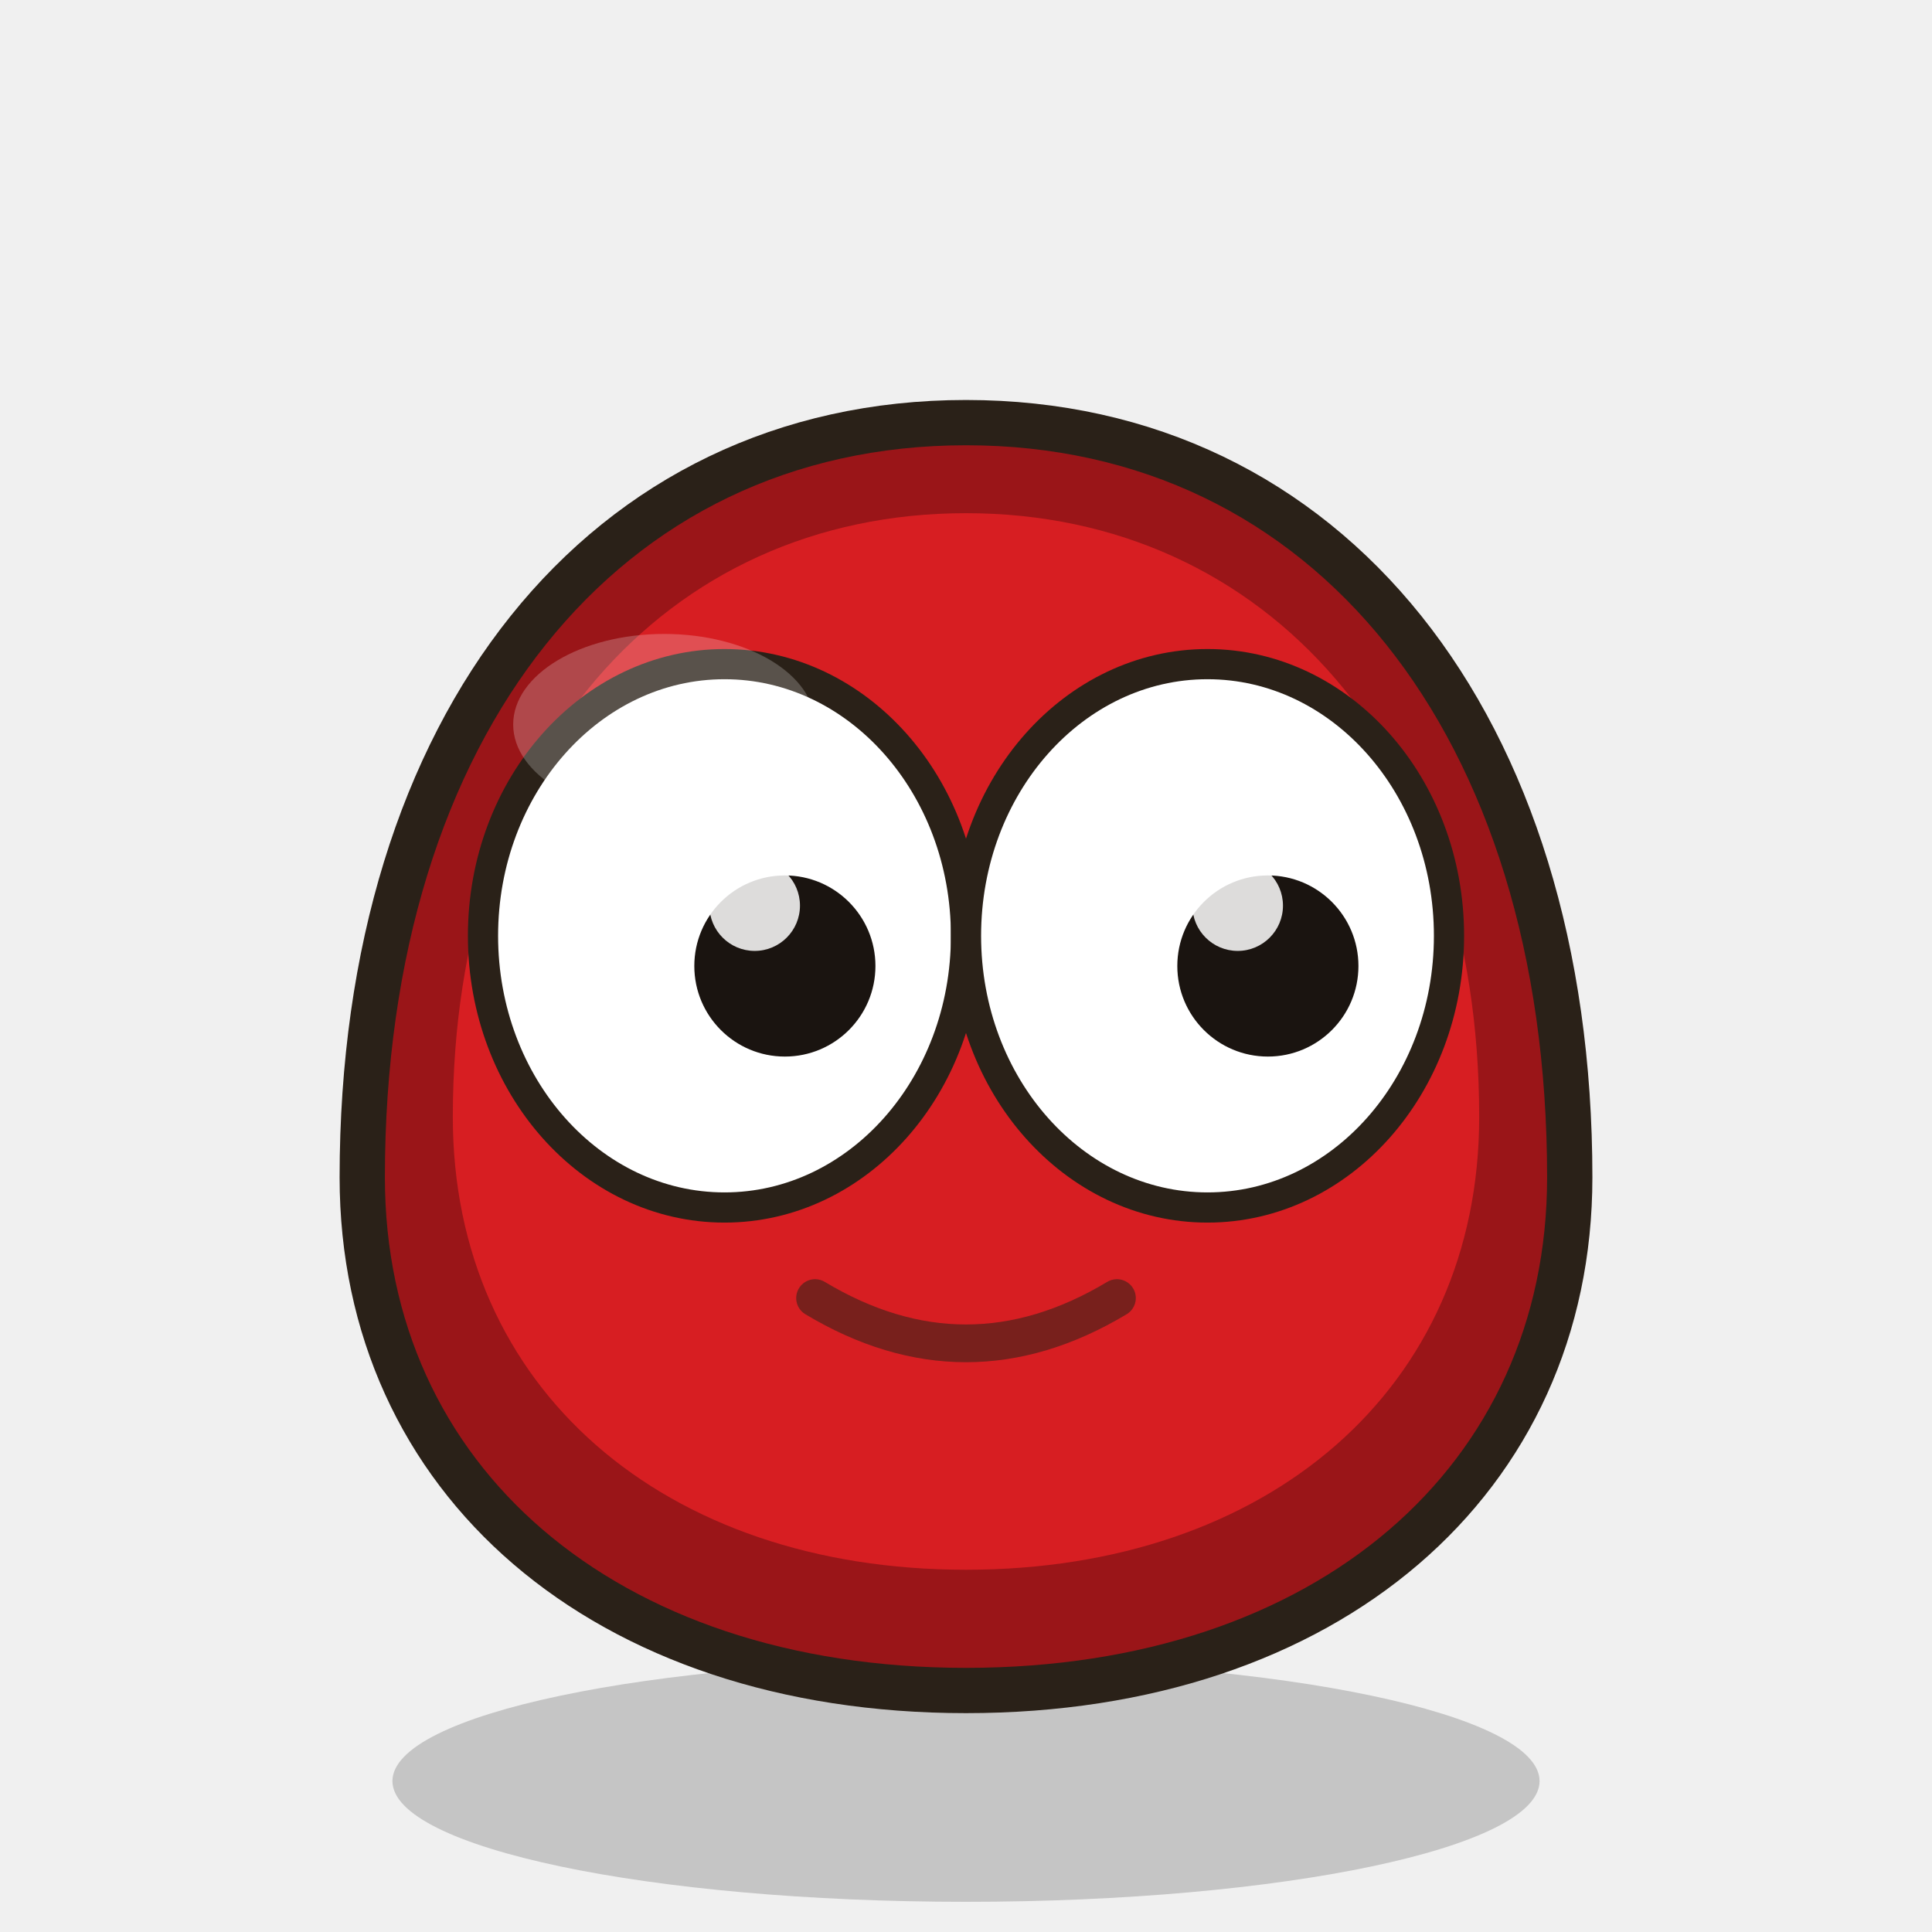
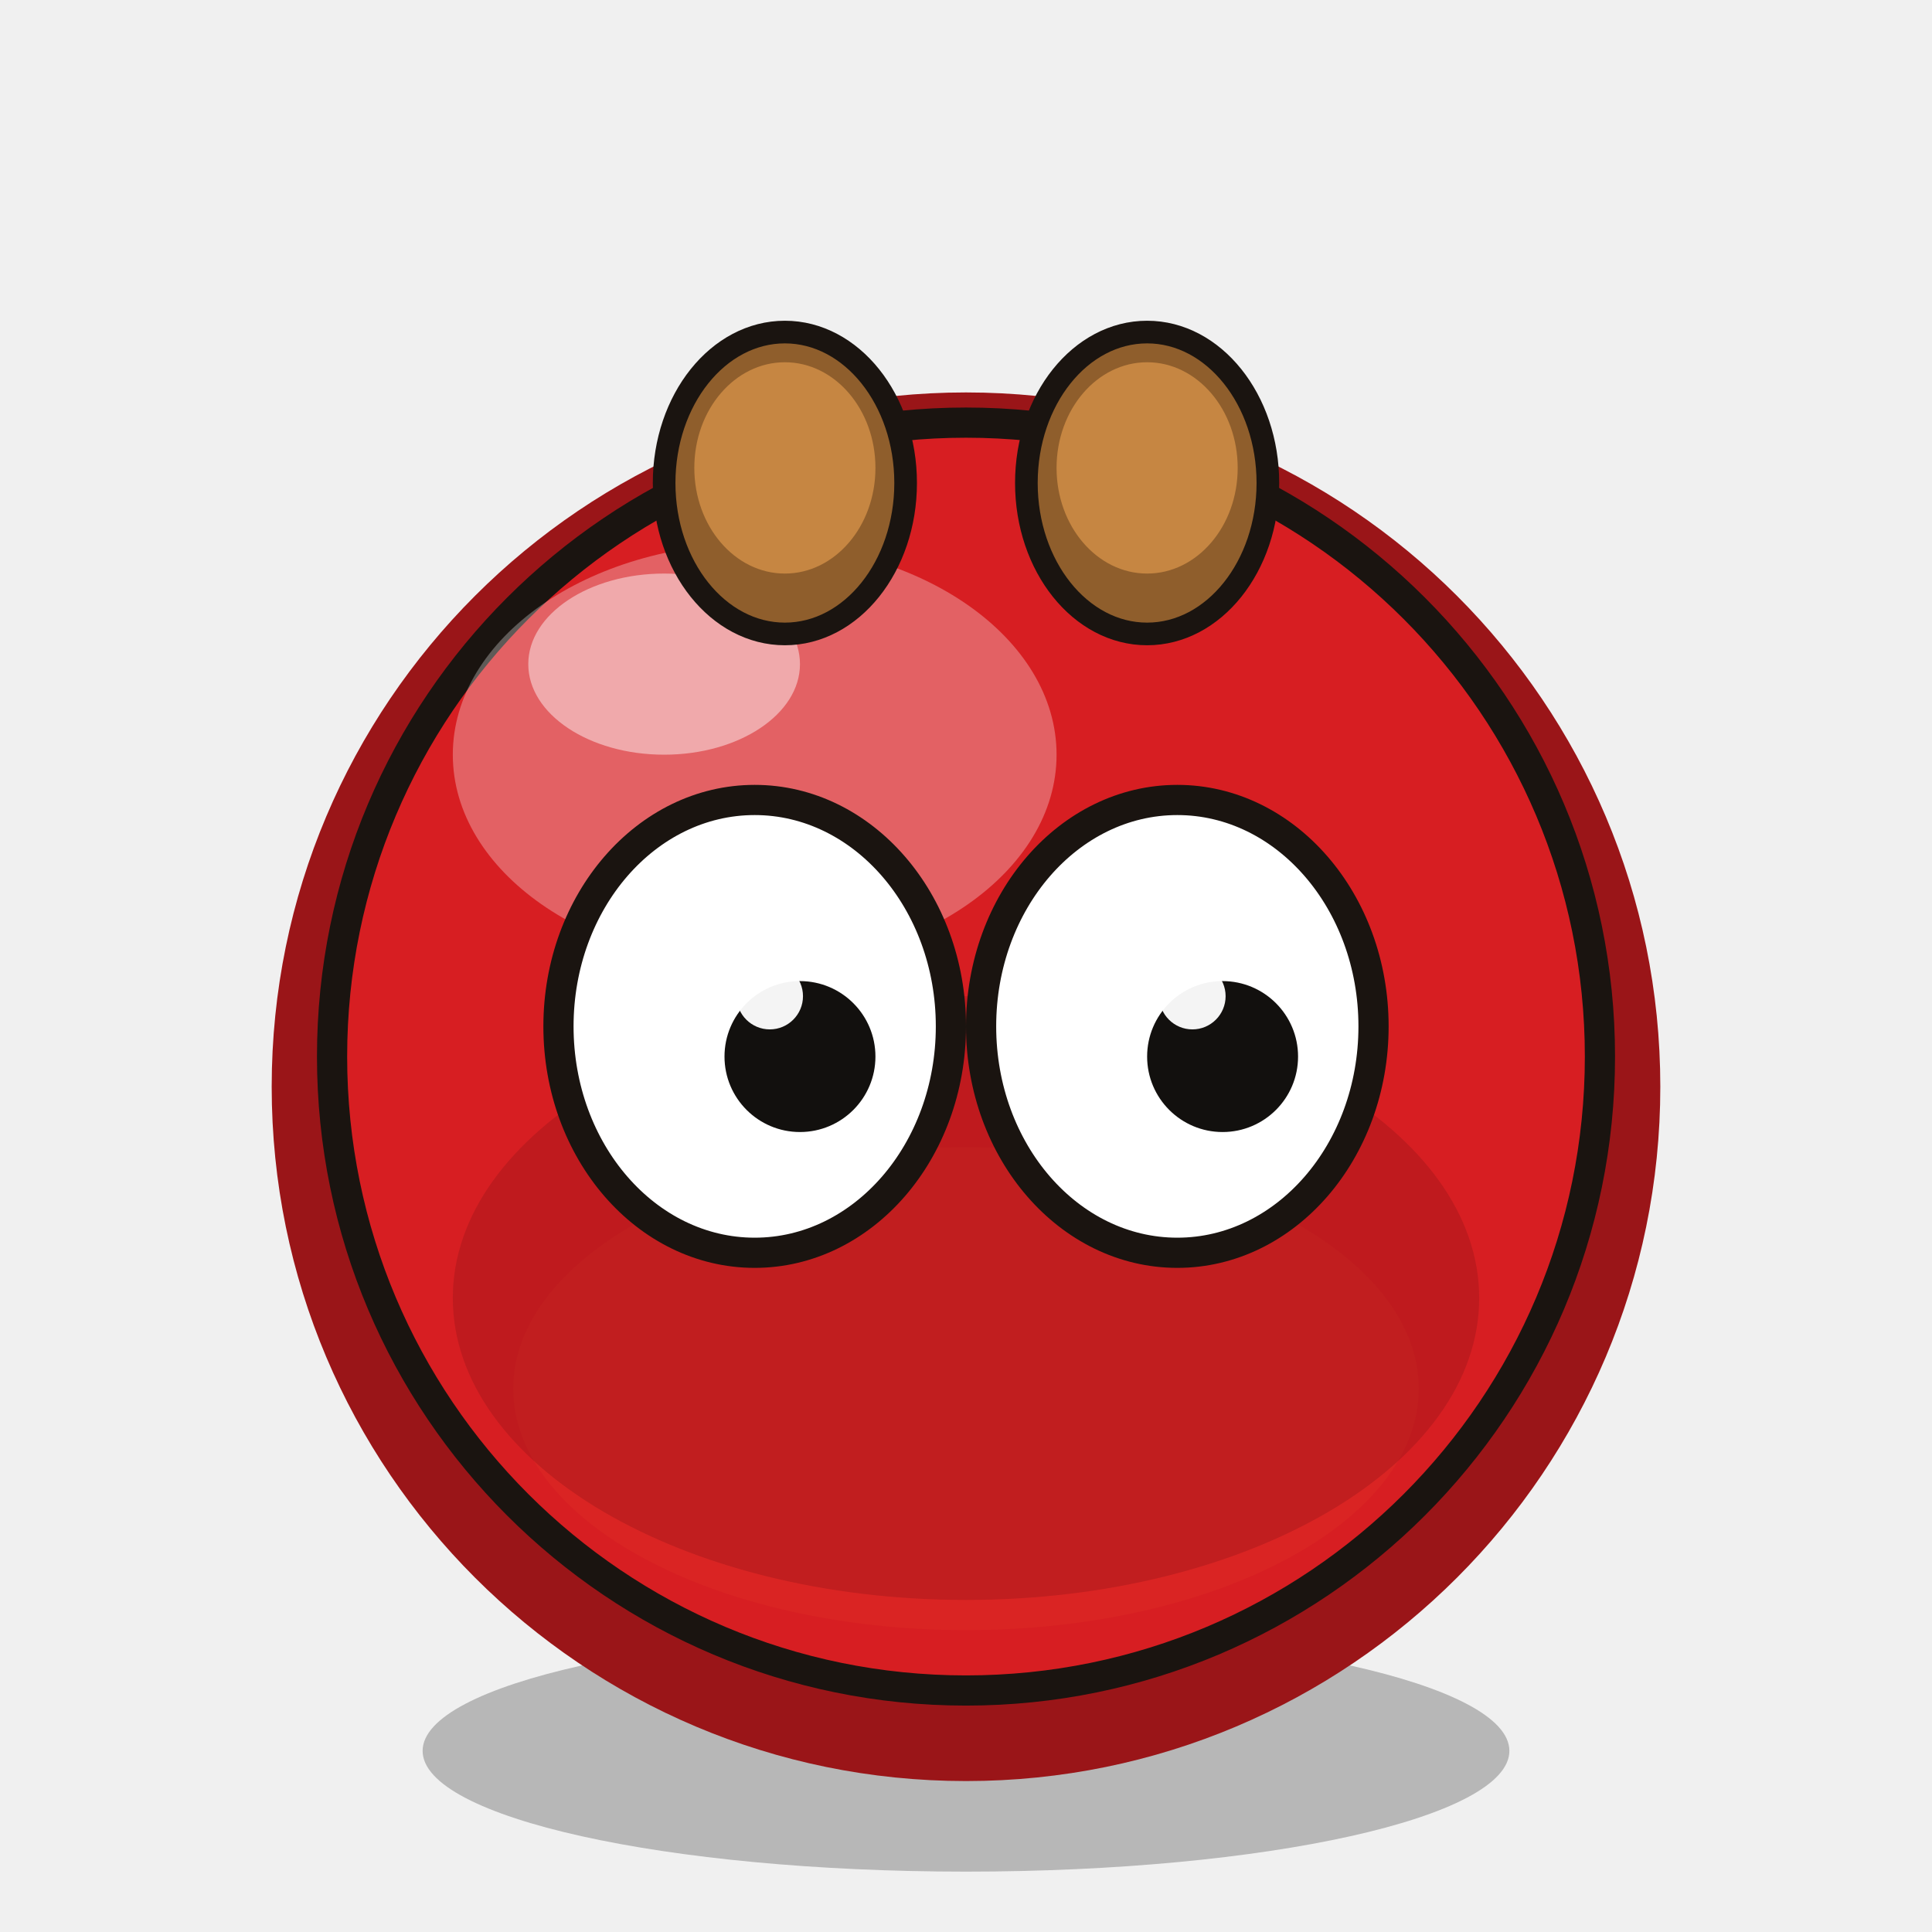
<svg xmlns="http://www.w3.org/2000/svg" viewBox="0 0 128 128" width="128" height="128">
-   <ellipse cx="64" cy="118" rx="38" ry="8" fill="#000000" opacity="0.18" />
-   <path d="M24 78 C24 48 40 28 64 28 C88 28 104 48 104 78 C104 98 88 112 64 112 C40 112 24 98 24 78 Z" fill="#9A1518" stroke="#2A2118" stroke-width="3" stroke-linejoin="round" />
-   <path d="M30 74 C30 50 44 34 64 34 C84 34 98 50 98 74 C98 92 84 104 64 104 C44 104 30 92 30 74 Z" fill="#D71E22" />
-   <ellipse cx="48" cy="62" rx="16" ry="18" fill="#FFFFFF" stroke="#2A2118" stroke-width="2" />
-   <ellipse cx="80" cy="62" rx="16" ry="18" fill="#FFFFFF" stroke="#2A2118" stroke-width="2" />
-   <circle cx="52" cy="64" r="6" fill="#1A1410" />
-   <circle cx="84" cy="64" r="6" fill="#1A1410" />
-   <circle cx="50" cy="60" r="3" fill="#FFFFFF" opacity="0.85" />
-   <circle cx="82" cy="60" r="3" fill="#FFFFFF" opacity="0.85" />
-   <path d="M54 86 Q64 92 74 86" fill="none" stroke="#2A2118" stroke-width="2.5" stroke-linecap="round" opacity="0.55" />
-   <ellipse cx="44" cy="48" rx="10" ry="6" fill="#FFFFFF" opacity="0.22" />
+   <ellipse cx="64" cy="116" rx="36" ry="8" fill="#000000" opacity="0.24" />
+   <circle cx="64" cy="72" r="46" fill="#9A1518" />
+   <circle cx="64" cy="70" r="42" fill="#D71E22" stroke="#1A1410" stroke-width="2" />
+   <ellipse cx="64" cy="92" rx="30" ry="16" fill="#FF7A2A" opacity="0.07" />
+   <ellipse cx="64" cy="86" rx="34" ry="20" fill="#9A1518" opacity="0.40" />
+   <ellipse cx="50" cy="50" rx="20" ry="14" fill="#FFFFFF" opacity="0.30" />
+   <ellipse cx="44" cy="44" rx="9" ry="6" fill="#FFFFFF" opacity="0.46" />
+   <ellipse cx="52" cy="32" rx="8" ry="10" fill="#8F5E2C" stroke="#1A1410" stroke-width="1.5" />
+   <ellipse cx="52" cy="31" rx="6" ry="7" fill="#C68642" />
+   <ellipse cx="76" cy="32" rx="8" ry="10" fill="#8F5E2C" stroke="#1A1410" stroke-width="1.5" />
+   <ellipse cx="76" cy="31" rx="6" ry="7" fill="#C68642" />
+   <ellipse cx="50" cy="68" rx="13" ry="15" fill="#FFFFFF" stroke="#1A1410" stroke-width="2" />
+   <ellipse cx="78" cy="68" rx="13" ry="15" fill="#FFFFFF" stroke="#1A1410" stroke-width="2" />
+   <circle cx="53" cy="70" r="5" fill="#12100E" />
+   <circle cx="81" cy="70" r="5" fill="#12100E" />
+   <circle cx="51" cy="66" r="2.2" fill="#FFFFFF" opacity="0.95" />
+   <circle cx="79" cy="66" r="2.2" fill="#FFFFFF" opacity="0.95" />
</svg>
